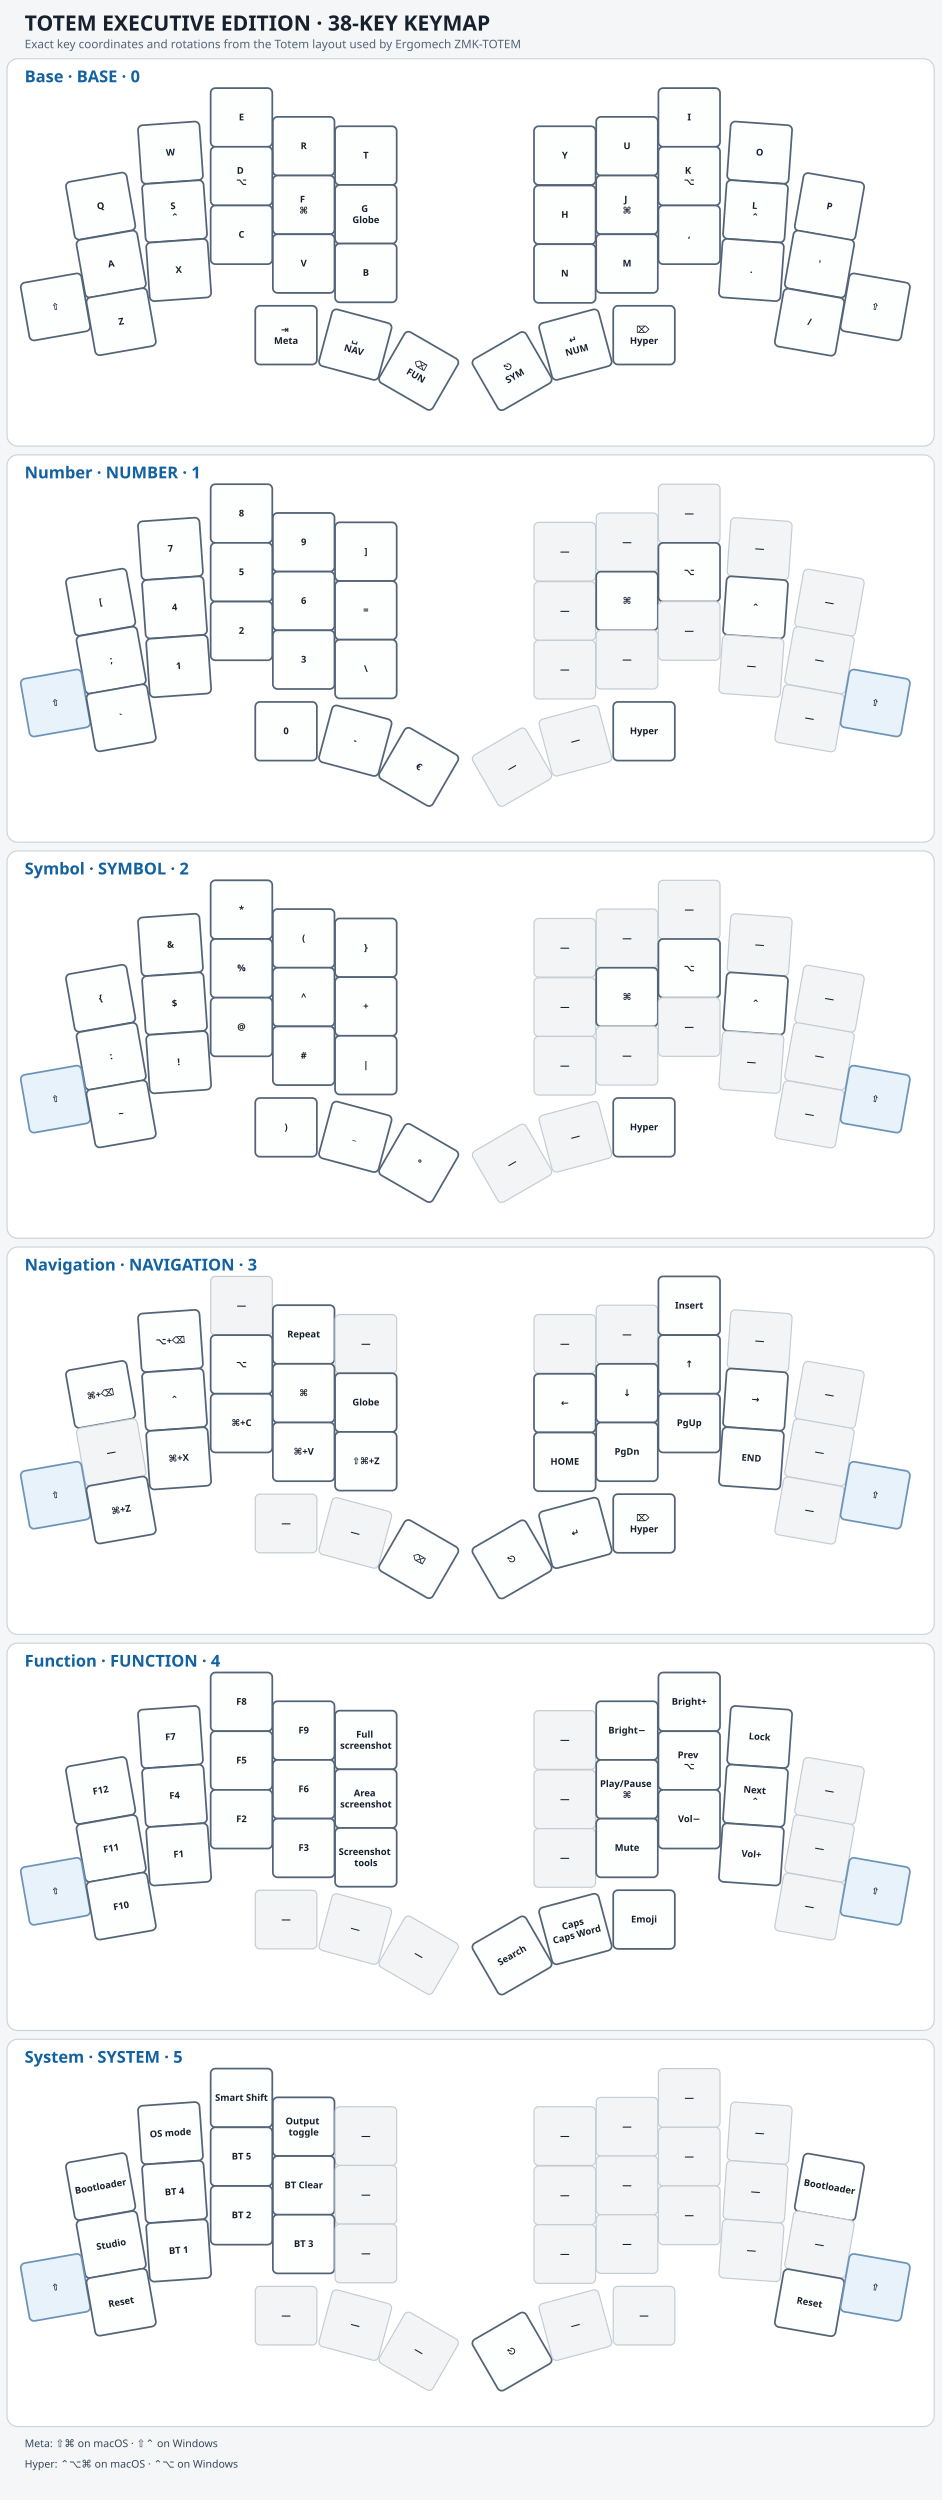
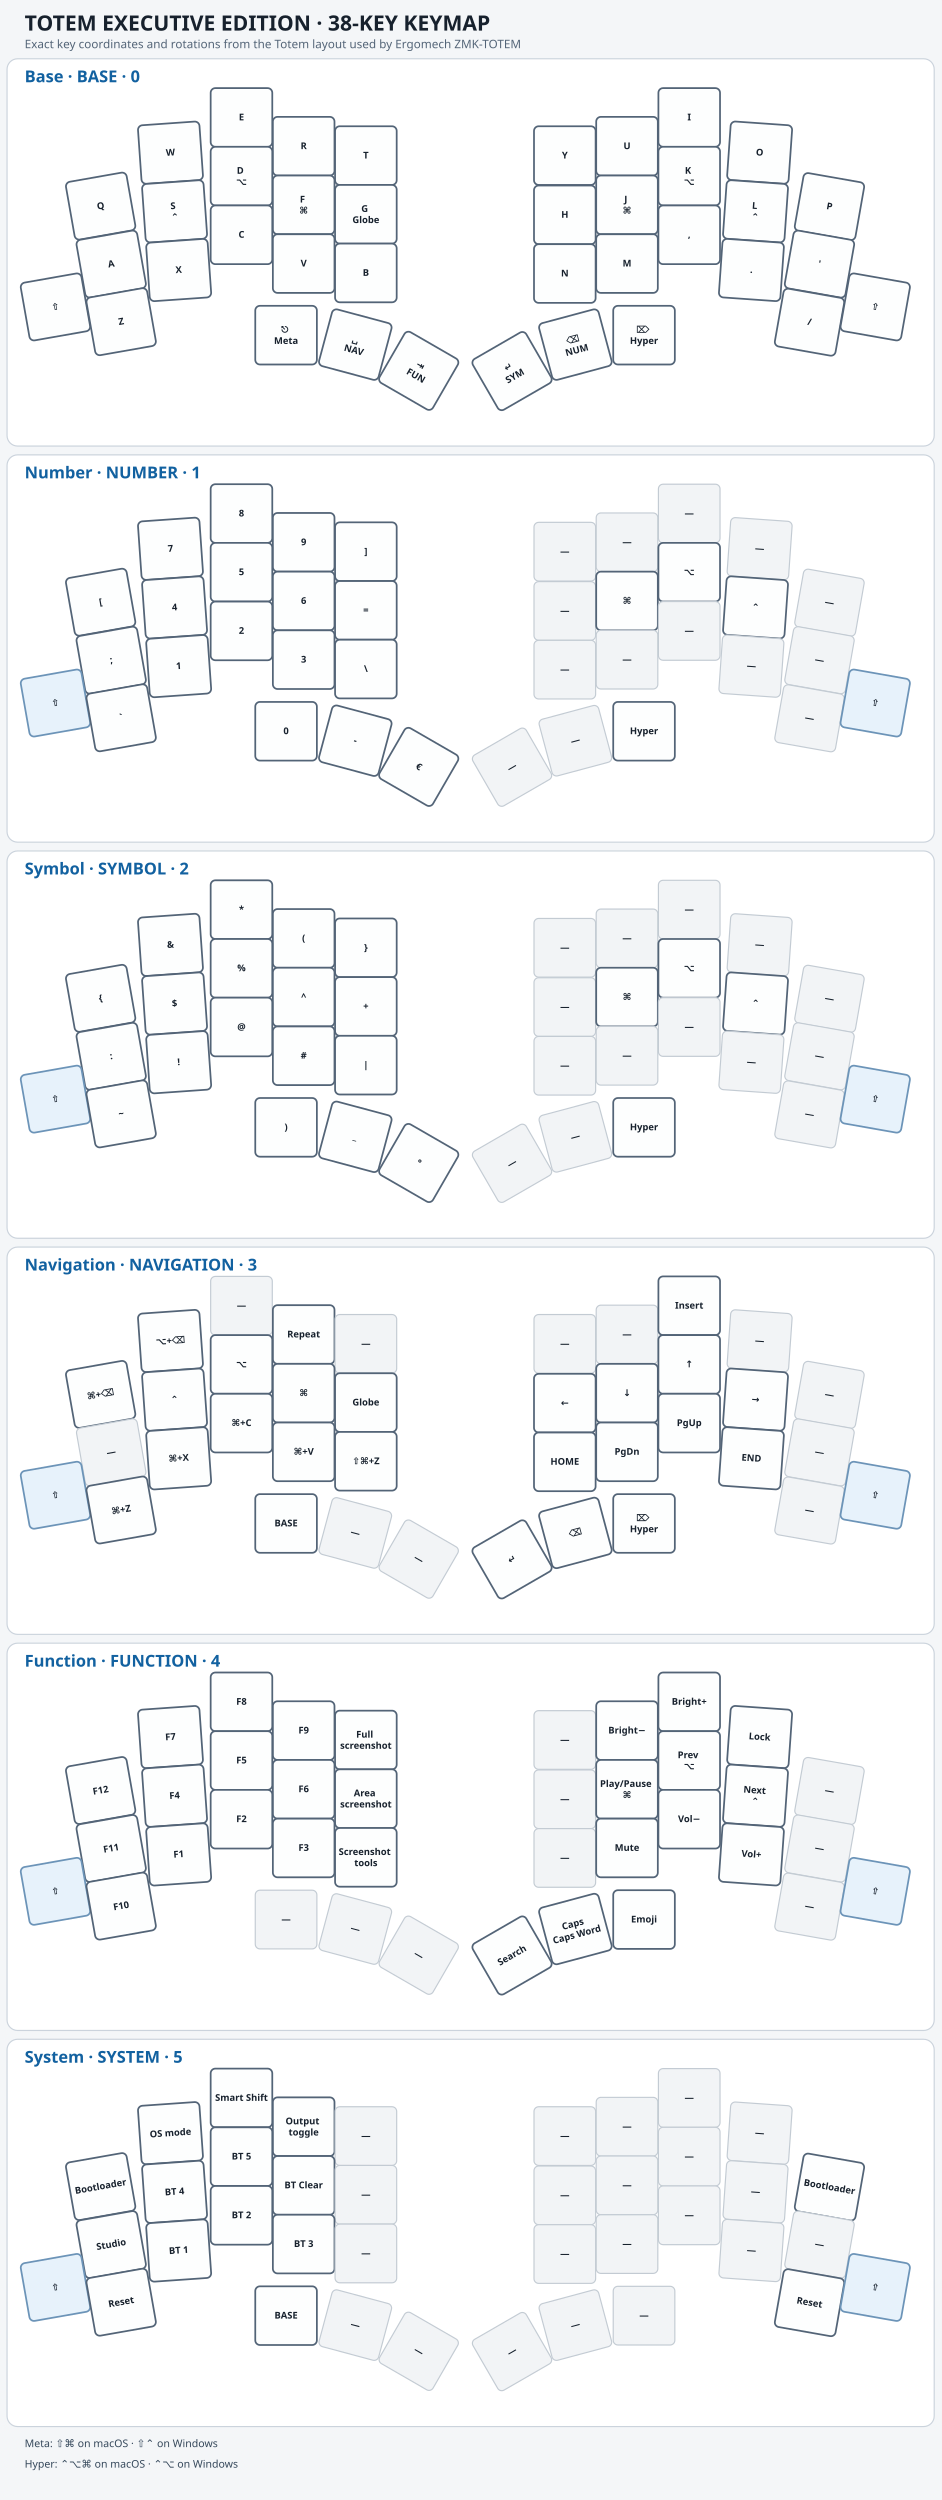
<svg xmlns="http://www.w3.org/2000/svg" width="1140" height="3026" viewBox="0 0 1605 4260">
  <defs>
    <style>.bg{fill:#f4f6f8}.card{fill:#fff;stroke:#cbd3dc;stroke-width:2}.key,.thumb{fill:#fdfefe;stroke:#536477;stroke-width:3}.empty{fill:#f2f4f6;stroke:#c3cbd3;stroke-width:2}.trans{fill:#e7f2fb;stroke:#6c94b8;stroke-width:3}.title{font:700 36px system-ui,sans-serif;fill:#17212d}.sub{font:20px system-ui,sans-serif;fill:#536477}.layer{font:700 28px system-ui,sans-serif;fill:#1261a0}.label{font:600 16px system-ui,sans-serif;fill:#17212d}.legend{font:18px system-ui,sans-serif;fill:#34475a}</style>
  </defs>
  <rect class="bg" width="1605" height="4260" />
  <text class="title" x="42" y="52">TOTEM EXECUTIVE EDITION · 38-KEY KEYMAP</text>
  <text class="sub" x="42" y="82">Exact key coordinates and rotations from the Totem layout used by Ergomech ZMK-TOTEM</text>
  <rect class="card" x="12" y="100" rx="18" width="1580" height="660" />
  <text class="layer" x="42" y="140">Base · BASE · 0</text>
  <g transform="rotate(-10 172 351)">
    <rect class="key" x="119" y="301" width="105" height="100" rx="8" />
    <text class="label" text-anchor="middle" y="356">
      <tspan x="171.5" dy="0">Q</tspan>
    </text>
  </g>
  <g transform="rotate(-4 291 260)">
    <rect class="key" x="238" y="210" width="105" height="100" rx="8" />
    <text class="label" text-anchor="middle" y="265">
      <tspan x="290.5" dy="0">W</tspan>
    </text>
  </g>
  <g transform="rotate(0 42 150)">
    <rect class="key" x="359" y="150" width="105" height="100" rx="8" />
    <text class="label" text-anchor="middle" y="205">
      <tspan x="411.5" dy="0">E</tspan>
    </text>
  </g>
  <g transform="rotate(0 42 150)">
    <rect class="key" x="465" y="199" width="105" height="100" rx="8" />
    <text class="label" text-anchor="middle" y="254">
      <tspan x="517.5" dy="0">R</tspan>
    </text>
  </g>
  <g transform="rotate(0 42 150)">
    <rect class="key" x="571" y="215" width="105" height="100" rx="8" />
    <text class="label" text-anchor="middle" y="270">
      <tspan x="623.5" dy="0">T</tspan>
    </text>
  </g>
  <g transform="rotate(0 42 150)">
    <rect class="key" x="910" y="215" width="105" height="100" rx="8" />
    <text class="label" text-anchor="middle" y="270">
      <tspan x="962.5" dy="0">Y</tspan>
    </text>
  </g>
  <g transform="rotate(0 42 150)">
    <rect class="key" x="1016" y="199" width="105" height="100" rx="8" />
    <text class="label" text-anchor="middle" y="254">
      <tspan x="1068.5" dy="0">U</tspan>
    </text>
  </g>
  <g transform="rotate(0 42 150)">
    <rect class="key" x="1122" y="150" width="105" height="100" rx="8" />
    <text class="label" text-anchor="middle" y="205">
      <tspan x="1174.5" dy="0">I</tspan>
    </text>
  </g>
  <g transform="rotate(4 1295 260)">
    <rect class="key" x="1242" y="210" width="105" height="100" rx="8" />
    <text class="label" text-anchor="middle" y="265">
      <tspan x="1294.5" dy="0">O</tspan>
    </text>
  </g>
  <g transform="rotate(10 1414 352)">
    <rect class="key" x="1361" y="302" width="105" height="100" rx="8" />
    <text class="label" text-anchor="middle" y="357">
      <tspan x="1413.5" dy="0">P</tspan>
    </text>
  </g>
  <g transform="rotate(-10 189 450)">
    <rect class="key" x="137" y="400" width="105" height="100" rx="8" />
    <text class="label" text-anchor="middle" y="455">
      <tspan x="189.5" dy="0">A</tspan>
    </text>
  </g>
  <g transform="rotate(-4 298 360)">
    <rect class="key" x="245" y="310" width="105" height="100" rx="8" />
    <text class="label" text-anchor="middle" y="356">
      <tspan x="297.5" dy="0">S</tspan>
      <tspan x="297.5" dy="19">⌃</tspan>
    </text>
  </g>
  <g transform="rotate(0 42 150)">
    <rect class="key" x="359" y="250" width="105" height="100" rx="8" />
    <text class="label" text-anchor="middle" y="296">
      <tspan x="411.5" dy="0">D</tspan>
      <tspan x="411.5" dy="19">⌥</tspan>
    </text>
  </g>
  <g transform="rotate(0 42 150)">
    <rect class="key" x="465" y="299" width="105" height="100" rx="8" />
    <text class="label" text-anchor="middle" y="345">
      <tspan x="517.5" dy="0">F</tspan>
      <tspan x="517.5" dy="19">⌘</tspan>
    </text>
  </g>
  <g transform="rotate(0 42 150)">
    <rect class="key" x="571" y="315" width="105" height="100" rx="8" />
    <text class="label" text-anchor="middle" y="361">
      <tspan x="623.5" dy="0">G</tspan>
      <tspan x="623.5" dy="19">Globe</tspan>
    </text>
  </g>
  <g transform="rotate(0 42 150)">
    <rect class="key" x="910" y="316" width="105" height="100" rx="8" />
    <text class="label" text-anchor="middle" y="371">
      <tspan x="962.5" dy="0">H</tspan>
    </text>
  </g>
  <g transform="rotate(0 42 150)">
    <rect class="key" x="1016" y="299" width="105" height="100" rx="8" />
    <text class="label" text-anchor="middle" y="345">
      <tspan x="1068.5" dy="0">J</tspan>
      <tspan x="1068.5" dy="19">⌘</tspan>
    </text>
  </g>
  <g transform="rotate(0 42 150)">
    <rect class="key" x="1122" y="250" width="105" height="100" rx="8" />
    <text class="label" text-anchor="middle" y="296">
      <tspan x="1174.5" dy="0">K</tspan>
      <tspan x="1174.5" dy="19">⌥</tspan>
    </text>
  </g>
  <g transform="rotate(4 1288 360)">
    <rect class="key" x="1235" y="310" width="105" height="100" rx="8" />
    <text class="label" text-anchor="middle" y="356">
      <tspan x="1287.5" dy="0">L</tspan>
      <tspan x="1287.5" dy="19">⌃</tspan>
    </text>
  </g>
  <g transform="rotate(10 1397 450)">
    <rect class="key" x="1344" y="400" width="105" height="100" rx="8" />
    <text class="label" text-anchor="middle" y="455">
      <tspan x="1396.5" dy="0">'</tspan>
    </text>
  </g>
  <g transform="rotate(-10 94 523)">
    <rect class="key" x="42" y="473" width="105" height="100" rx="8" />
    <text class="label" text-anchor="middle" y="528">
      <tspan x="94.5" dy="0">⇧</tspan>
    </text>
  </g>
  <g transform="rotate(-10 207 548)">
    <rect class="key" x="154" y="498" width="105" height="100" rx="8" />
    <text class="label" text-anchor="middle" y="553">
      <tspan x="206.5" dy="0">Z</tspan>
    </text>
  </g>
  <g transform="rotate(-4 305 460)">
    <rect class="key" x="252" y="410" width="105" height="100" rx="8" />
    <text class="label" text-anchor="middle" y="465">
      <tspan x="304.5" dy="0">X</tspan>
    </text>
  </g>
  <g transform="rotate(0 42 150)">
    <rect class="key" x="359" y="350" width="105" height="100" rx="8" />
    <text class="label" text-anchor="middle" y="405">
      <tspan x="411.5" dy="0">C</tspan>
    </text>
  </g>
  <g transform="rotate(0 42 150)">
    <rect class="key" x="465" y="399" width="105" height="100" rx="8" />
    <text class="label" text-anchor="middle" y="454">
      <tspan x="517.5" dy="0">V</tspan>
    </text>
  </g>
  <g transform="rotate(0 42 150)">
    <rect class="key" x="571" y="415" width="105" height="100" rx="8" />
    <text class="label" text-anchor="middle" y="470">
      <tspan x="623.5" dy="0">B</tspan>
    </text>
  </g>
  <g transform="rotate(0 42 150)">
    <rect class="key" x="910" y="416" width="105" height="100" rx="8" />
    <text class="label" text-anchor="middle" y="471">
      <tspan x="962.5" dy="0">N</tspan>
    </text>
  </g>
  <g transform="rotate(0 42 150)">
    <rect class="key" x="1016" y="399" width="105" height="100" rx="8" />
    <text class="label" text-anchor="middle" y="454">
      <tspan x="1068.5" dy="0">M</tspan>
    </text>
  </g>
  <g transform="rotate(0 42 150)">
    <rect class="key" x="1122" y="350" width="105" height="100" rx="8" />
    <text class="label" text-anchor="middle" y="405">
      <tspan x="1174.5" dy="0">,</tspan>
    </text>
  </g>
  <g transform="rotate(4 1281 460)">
    <rect class="key" x="1228" y="410" width="105" height="100" rx="8" />
    <text class="label" text-anchor="middle" y="465">
      <tspan x="1280.5" dy="0">.</tspan>
    </text>
  </g>
  <g transform="rotate(10 1380 549)">
    <rect class="key" x="1327" y="499" width="105" height="100" rx="8" />
    <text class="label" text-anchor="middle" y="554">
      <tspan x="1379.5" dy="0">/</tspan>
    </text>
  </g>
  <g transform="rotate(10 1492 523)">
    <rect class="key" x="1439" y="473" width="105" height="100" rx="8" />
    <text class="label" text-anchor="middle" y="528">
      <tspan x="1491.5" dy="0">⇧</tspan>
    </text>
  </g>
  <g transform="rotate(0 42 150)">
    <rect class="thumb" x="435" y="521" width="105" height="100" rx="8" />
    <text class="label" text-anchor="middle" y="567">
-       <tspan x="487.5" dy="0">⇥</tspan>
+       <tspan x="487.5" dy="0">⎋</tspan>
      <tspan x="487.5" dy="19">Meta</tspan>
    </text>
  </g>
  <g transform="rotate(15 605 587)">
    <rect class="thumb" x="553" y="537" width="105" height="100" rx="8" />
    <text class="label" text-anchor="middle" y="583">
      <tspan x="605.5" dy="0">␣</tspan>
      <tspan x="605.5" dy="19">NAV</tspan>
    </text>
  </g>
  <g transform="rotate(30 714 632)">
    <rect class="thumb" x="661" y="582" width="105" height="100" rx="8" />
    <text class="label" text-anchor="middle" y="628">
-       <tspan x="713.5" dy="0">⌫</tspan>
+       <tspan x="713.5" dy="0">⇥</tspan>
      <tspan x="713.5" dy="19">FUN</tspan>
    </text>
  </g>
  <g transform="rotate(-30 873 632)">
    <rect class="thumb" x="820" y="582" width="105" height="100" rx="8" />
    <text class="label" text-anchor="middle" y="628">
-       <tspan x="872.5" dy="0">⎋</tspan>
+       <tspan x="872.5" dy="0">↵</tspan>
      <tspan x="872.5" dy="19">SYM</tspan>
    </text>
  </g>
  <g transform="rotate(-15 981 587)">
    <rect class="thumb" x="928" y="537" width="105" height="100" rx="8" />
    <text class="label" text-anchor="middle" y="583">
-       <tspan x="980.5" dy="0">↵</tspan>
+       <tspan x="980.5" dy="0">⌫</tspan>
      <tspan x="980.5" dy="19">NUM</tspan>
    </text>
  </g>
  <g transform="rotate(0 42 150)">
    <rect class="thumb" x="1045" y="521" width="105" height="100" rx="8" />
    <text class="label" text-anchor="middle" y="567">
      <tspan x="1097.5" dy="0">⌦</tspan>
      <tspan x="1097.5" dy="19">Hyper</tspan>
    </text>
  </g>
  <rect class="card" x="12" y="775" rx="18" width="1580" height="660" />
  <text class="layer" x="42" y="815">Number · NUMBER · 1</text>
  <g transform="rotate(-10 172 1026)">
    <rect class="key" x="119" y="976" width="105" height="100" rx="8" />
    <text class="label" text-anchor="middle" y="1031">
      <tspan x="171.5" dy="0">[</tspan>
    </text>
  </g>
  <g transform="rotate(-4 291 935)">
    <rect class="key" x="238" y="885" width="105" height="100" rx="8" />
    <text class="label" text-anchor="middle" y="940">
      <tspan x="290.5" dy="0">7</tspan>
    </text>
  </g>
  <g transform="rotate(0 42 825)">
    <rect class="key" x="359" y="825" width="105" height="100" rx="8" />
    <text class="label" text-anchor="middle" y="880">
      <tspan x="411.5" dy="0">8</tspan>
    </text>
  </g>
  <g transform="rotate(0 42 825)">
    <rect class="key" x="465" y="874" width="105" height="100" rx="8" />
    <text class="label" text-anchor="middle" y="929">
      <tspan x="517.5" dy="0">9</tspan>
    </text>
  </g>
  <g transform="rotate(0 42 825)">
    <rect class="key" x="571" y="890" width="105" height="100" rx="8" />
    <text class="label" text-anchor="middle" y="945">
      <tspan x="623.5" dy="0">]</tspan>
    </text>
  </g>
  <g transform="rotate(0 42 825)">
    <rect class="empty" x="910" y="890" width="105" height="100" rx="8" />
    <text class="label" text-anchor="middle" y="945">
      <tspan x="962.5" dy="0">—</tspan>
    </text>
  </g>
  <g transform="rotate(0 42 825)">
    <rect class="empty" x="1016" y="874" width="105" height="100" rx="8" />
    <text class="label" text-anchor="middle" y="929">
      <tspan x="1068.5" dy="0">—</tspan>
    </text>
  </g>
  <g transform="rotate(0 42 825)">
    <rect class="empty" x="1122" y="825" width="105" height="100" rx="8" />
    <text class="label" text-anchor="middle" y="880">
      <tspan x="1174.5" dy="0">—</tspan>
    </text>
  </g>
  <g transform="rotate(4 1295 935)">
    <rect class="empty" x="1242" y="885" width="105" height="100" rx="8" />
    <text class="label" text-anchor="middle" y="940">
      <tspan x="1294.5" dy="0">—</tspan>
    </text>
  </g>
  <g transform="rotate(10 1414 1027)">
    <rect class="empty" x="1361" y="977" width="105" height="100" rx="8" />
    <text class="label" text-anchor="middle" y="1032">
      <tspan x="1413.5" dy="0">—</tspan>
    </text>
  </g>
  <g transform="rotate(-10 189 1125)">
    <rect class="key" x="137" y="1075" width="105" height="100" rx="8" />
    <text class="label" text-anchor="middle" y="1130">
      <tspan x="189.5" dy="0">;</tspan>
    </text>
  </g>
  <g transform="rotate(-4 298 1035)">
    <rect class="key" x="245" y="985" width="105" height="100" rx="8" />
    <text class="label" text-anchor="middle" y="1040">
      <tspan x="297.5" dy="0">4</tspan>
    </text>
  </g>
  <g transform="rotate(0 42 825)">
    <rect class="key" x="359" y="925" width="105" height="100" rx="8" />
    <text class="label" text-anchor="middle" y="980">
      <tspan x="411.5" dy="0">5</tspan>
    </text>
  </g>
  <g transform="rotate(0 42 825)">
    <rect class="key" x="465" y="974" width="105" height="100" rx="8" />
    <text class="label" text-anchor="middle" y="1029">
      <tspan x="517.5" dy="0">6</tspan>
    </text>
  </g>
  <g transform="rotate(0 42 825)">
    <rect class="key" x="571" y="990" width="105" height="100" rx="8" />
    <text class="label" text-anchor="middle" y="1045">
      <tspan x="623.5" dy="0">=</tspan>
    </text>
  </g>
  <g transform="rotate(0 42 825)">
    <rect class="empty" x="910" y="991" width="105" height="100" rx="8" />
    <text class="label" text-anchor="middle" y="1046">
      <tspan x="962.5" dy="0">—</tspan>
    </text>
  </g>
  <g transform="rotate(0 42 825)">
    <rect class="key" x="1016" y="974" width="105" height="100" rx="8" />
    <text class="label" text-anchor="middle" y="1029">
      <tspan x="1068.5" dy="0">⌘</tspan>
    </text>
  </g>
  <g transform="rotate(0 42 825)">
    <rect class="key" x="1122" y="925" width="105" height="100" rx="8" />
    <text class="label" text-anchor="middle" y="980">
      <tspan x="1174.5" dy="0">⌥</tspan>
    </text>
  </g>
  <g transform="rotate(4 1288 1035)">
    <rect class="key" x="1235" y="985" width="105" height="100" rx="8" />
    <text class="label" text-anchor="middle" y="1040">
      <tspan x="1287.5" dy="0">⌃</tspan>
    </text>
  </g>
  <g transform="rotate(10 1397 1125)">
    <rect class="empty" x="1344" y="1075" width="105" height="100" rx="8" />
    <text class="label" text-anchor="middle" y="1130">
      <tspan x="1396.5" dy="0">—</tspan>
    </text>
  </g>
  <g transform="rotate(-10 94 1198)">
    <rect class="trans" x="42" y="1148" width="105" height="100" rx="8" />
    <text class="label" text-anchor="middle" y="1203">
      <tspan x="94.5" dy="0">⇧</tspan>
    </text>
  </g>
  <g transform="rotate(-10 207 1223)">
    <rect class="key" x="154" y="1173" width="105" height="100" rx="8" />
    <text class="label" text-anchor="middle" y="1228">
      <tspan x="206.5" dy="0">`</tspan>
    </text>
  </g>
  <g transform="rotate(-4 305 1135)">
    <rect class="key" x="252" y="1085" width="105" height="100" rx="8" />
    <text class="label" text-anchor="middle" y="1140">
      <tspan x="304.5" dy="0">1</tspan>
    </text>
  </g>
  <g transform="rotate(0 42 825)">
    <rect class="key" x="359" y="1025" width="105" height="100" rx="8" />
    <text class="label" text-anchor="middle" y="1080">
      <tspan x="411.5" dy="0">2</tspan>
    </text>
  </g>
  <g transform="rotate(0 42 825)">
    <rect class="key" x="465" y="1074" width="105" height="100" rx="8" />
    <text class="label" text-anchor="middle" y="1129">
      <tspan x="517.5" dy="0">3</tspan>
    </text>
  </g>
  <g transform="rotate(0 42 825)">
    <rect class="key" x="571" y="1090" width="105" height="100" rx="8" />
    <text class="label" text-anchor="middle" y="1145">
      <tspan x="623.5" dy="0">\</tspan>
    </text>
  </g>
  <g transform="rotate(0 42 825)">
    <rect class="empty" x="910" y="1091" width="105" height="100" rx="8" />
    <text class="label" text-anchor="middle" y="1146">
      <tspan x="962.5" dy="0">—</tspan>
    </text>
  </g>
  <g transform="rotate(0 42 825)">
    <rect class="empty" x="1016" y="1074" width="105" height="100" rx="8" />
    <text class="label" text-anchor="middle" y="1129">
      <tspan x="1068.5" dy="0">—</tspan>
    </text>
  </g>
  <g transform="rotate(0 42 825)">
    <rect class="empty" x="1122" y="1025" width="105" height="100" rx="8" />
    <text class="label" text-anchor="middle" y="1080">
      <tspan x="1174.5" dy="0">—</tspan>
    </text>
  </g>
  <g transform="rotate(4 1281 1135)">
    <rect class="empty" x="1228" y="1085" width="105" height="100" rx="8" />
    <text class="label" text-anchor="middle" y="1140">
      <tspan x="1280.5" dy="0">—</tspan>
    </text>
  </g>
  <g transform="rotate(10 1380 1224)">
    <rect class="empty" x="1327" y="1174" width="105" height="100" rx="8" />
    <text class="label" text-anchor="middle" y="1229">
      <tspan x="1379.5" dy="0">—</tspan>
    </text>
  </g>
  <g transform="rotate(10 1492 1198)">
    <rect class="trans" x="1439" y="1148" width="105" height="100" rx="8" />
    <text class="label" text-anchor="middle" y="1203">
      <tspan x="1491.5" dy="0">⇧</tspan>
    </text>
  </g>
  <g transform="rotate(0 42 825)">
    <rect class="thumb" x="435" y="1196" width="105" height="100" rx="8" />
    <text class="label" text-anchor="middle" y="1251">
      <tspan x="487.5" dy="0">0</tspan>
    </text>
  </g>
  <g transform="rotate(15 605 1262)">
    <rect class="thumb" x="553" y="1212" width="105" height="100" rx="8" />
    <text class="label" text-anchor="middle" y="1267">
      <tspan x="605.5" dy="0">-</tspan>
    </text>
  </g>
  <g transform="rotate(30 714 1307)">
    <rect class="thumb" x="661" y="1257" width="105" height="100" rx="8" />
    <text class="label" text-anchor="middle" y="1312">
      <tspan x="713.5" dy="0">€</tspan>
    </text>
  </g>
  <g transform="rotate(-30 873 1307)">
    <rect class="empty" x="820" y="1257" width="105" height="100" rx="8" />
    <text class="label" text-anchor="middle" y="1312">
      <tspan x="872.5" dy="0">—</tspan>
    </text>
  </g>
  <g transform="rotate(-15 981 1262)">
    <rect class="empty" x="928" y="1212" width="105" height="100" rx="8" />
    <text class="label" text-anchor="middle" y="1267">
      <tspan x="980.5" dy="0">—</tspan>
    </text>
  </g>
  <g transform="rotate(0 42 825)">
    <rect class="thumb" x="1045" y="1196" width="105" height="100" rx="8" />
    <text class="label" text-anchor="middle" y="1251">
      <tspan x="1097.5" dy="0">Hyper</tspan>
    </text>
  </g>
  <rect class="card" x="12" y="1450" rx="18" width="1580" height="660" />
  <text class="layer" x="42" y="1490">Symbol · SYMBOL · 2</text>
  <g transform="rotate(-10 172 1701)">
    <rect class="key" x="119" y="1651" width="105" height="100" rx="8" />
    <text class="label" text-anchor="middle" y="1706">
      <tspan x="171.5" dy="0">{</tspan>
    </text>
  </g>
  <g transform="rotate(-4 291 1610)">
    <rect class="key" x="238" y="1560" width="105" height="100" rx="8" />
    <text class="label" text-anchor="middle" y="1615">
      <tspan x="290.5" dy="0">&amp;</tspan>
    </text>
  </g>
  <g transform="rotate(0 42 1500)">
    <rect class="key" x="359" y="1500" width="105" height="100" rx="8" />
    <text class="label" text-anchor="middle" y="1555">
      <tspan x="411.5" dy="0">*</tspan>
    </text>
  </g>
  <g transform="rotate(0 42 1500)">
    <rect class="key" x="465" y="1549" width="105" height="100" rx="8" />
    <text class="label" text-anchor="middle" y="1604">
      <tspan x="517.5" dy="0">(</tspan>
    </text>
  </g>
  <g transform="rotate(0 42 1500)">
    <rect class="key" x="571" y="1565" width="105" height="100" rx="8" />
    <text class="label" text-anchor="middle" y="1620">
      <tspan x="623.5" dy="0">}</tspan>
    </text>
  </g>
  <g transform="rotate(0 42 1500)">
    <rect class="empty" x="910" y="1565" width="105" height="100" rx="8" />
    <text class="label" text-anchor="middle" y="1620">
      <tspan x="962.5" dy="0">—</tspan>
    </text>
  </g>
  <g transform="rotate(0 42 1500)">
    <rect class="empty" x="1016" y="1549" width="105" height="100" rx="8" />
    <text class="label" text-anchor="middle" y="1604">
      <tspan x="1068.5" dy="0">—</tspan>
    </text>
  </g>
  <g transform="rotate(0 42 1500)">
    <rect class="empty" x="1122" y="1500" width="105" height="100" rx="8" />
    <text class="label" text-anchor="middle" y="1555">
      <tspan x="1174.5" dy="0">—</tspan>
    </text>
  </g>
  <g transform="rotate(4 1295 1610)">
    <rect class="empty" x="1242" y="1560" width="105" height="100" rx="8" />
    <text class="label" text-anchor="middle" y="1615">
      <tspan x="1294.5" dy="0">—</tspan>
    </text>
  </g>
  <g transform="rotate(10 1414 1702)">
    <rect class="empty" x="1361" y="1652" width="105" height="100" rx="8" />
    <text class="label" text-anchor="middle" y="1707">
      <tspan x="1413.5" dy="0">—</tspan>
    </text>
  </g>
  <g transform="rotate(-10 189 1800)">
    <rect class="key" x="137" y="1750" width="105" height="100" rx="8" />
    <text class="label" text-anchor="middle" y="1805">
      <tspan x="189.5" dy="0">:</tspan>
    </text>
  </g>
  <g transform="rotate(-4 298 1710)">
    <rect class="key" x="245" y="1660" width="105" height="100" rx="8" />
    <text class="label" text-anchor="middle" y="1715">
      <tspan x="297.5" dy="0">$</tspan>
    </text>
  </g>
  <g transform="rotate(0 42 1500)">
    <rect class="key" x="359" y="1600" width="105" height="100" rx="8" />
    <text class="label" text-anchor="middle" y="1655">
      <tspan x="411.5" dy="0">%</tspan>
    </text>
  </g>
  <g transform="rotate(0 42 1500)">
    <rect class="key" x="465" y="1649" width="105" height="100" rx="8" />
    <text class="label" text-anchor="middle" y="1704">
      <tspan x="517.5" dy="0">^</tspan>
    </text>
  </g>
  <g transform="rotate(0 42 1500)">
    <rect class="key" x="571" y="1665" width="105" height="100" rx="8" />
    <text class="label" text-anchor="middle" y="1720">
      <tspan x="623.5" dy="0">+</tspan>
    </text>
  </g>
  <g transform="rotate(0 42 1500)">
    <rect class="empty" x="910" y="1666" width="105" height="100" rx="8" />
    <text class="label" text-anchor="middle" y="1721">
      <tspan x="962.5" dy="0">—</tspan>
    </text>
  </g>
  <g transform="rotate(0 42 1500)">
    <rect class="key" x="1016" y="1649" width="105" height="100" rx="8" />
    <text class="label" text-anchor="middle" y="1704">
      <tspan x="1068.5" dy="0">⌘</tspan>
    </text>
  </g>
  <g transform="rotate(0 42 1500)">
    <rect class="key" x="1122" y="1600" width="105" height="100" rx="8" />
    <text class="label" text-anchor="middle" y="1655">
      <tspan x="1174.5" dy="0">⌥</tspan>
    </text>
  </g>
  <g transform="rotate(4 1288 1710)">
    <rect class="key" x="1235" y="1660" width="105" height="100" rx="8" />
    <text class="label" text-anchor="middle" y="1715">
      <tspan x="1287.5" dy="0">⌃</tspan>
    </text>
  </g>
  <g transform="rotate(10 1397 1800)">
    <rect class="empty" x="1344" y="1750" width="105" height="100" rx="8" />
    <text class="label" text-anchor="middle" y="1805">
      <tspan x="1396.5" dy="0">—</tspan>
    </text>
  </g>
  <g transform="rotate(-10 94 1873)">
    <rect class="trans" x="42" y="1823" width="105" height="100" rx="8" />
    <text class="label" text-anchor="middle" y="1878">
      <tspan x="94.5" dy="0">⇧</tspan>
    </text>
  </g>
  <g transform="rotate(-10 207 1898)">
    <rect class="key" x="154" y="1848" width="105" height="100" rx="8" />
    <text class="label" text-anchor="middle" y="1903">
      <tspan x="206.5" dy="0">~</tspan>
    </text>
  </g>
  <g transform="rotate(-4 305 1810)">
    <rect class="key" x="252" y="1760" width="105" height="100" rx="8" />
    <text class="label" text-anchor="middle" y="1815">
      <tspan x="304.5" dy="0">!</tspan>
    </text>
  </g>
  <g transform="rotate(0 42 1500)">
    <rect class="key" x="359" y="1700" width="105" height="100" rx="8" />
    <text class="label" text-anchor="middle" y="1755">
      <tspan x="411.5" dy="0">@</tspan>
    </text>
  </g>
  <g transform="rotate(0 42 1500)">
    <rect class="key" x="465" y="1749" width="105" height="100" rx="8" />
    <text class="label" text-anchor="middle" y="1804">
      <tspan x="517.5" dy="0">#</tspan>
    </text>
  </g>
  <g transform="rotate(0 42 1500)">
    <rect class="key" x="571" y="1765" width="105" height="100" rx="8" />
    <text class="label" text-anchor="middle" y="1820">
      <tspan x="623.5" dy="0">|</tspan>
    </text>
  </g>
  <g transform="rotate(0 42 1500)">
    <rect class="empty" x="910" y="1766" width="105" height="100" rx="8" />
    <text class="label" text-anchor="middle" y="1821">
      <tspan x="962.5" dy="0">—</tspan>
    </text>
  </g>
  <g transform="rotate(0 42 1500)">
    <rect class="empty" x="1016" y="1749" width="105" height="100" rx="8" />
    <text class="label" text-anchor="middle" y="1804">
      <tspan x="1068.5" dy="0">—</tspan>
    </text>
  </g>
  <g transform="rotate(0 42 1500)">
    <rect class="empty" x="1122" y="1700" width="105" height="100" rx="8" />
    <text class="label" text-anchor="middle" y="1755">
      <tspan x="1174.5" dy="0">—</tspan>
    </text>
  </g>
  <g transform="rotate(4 1281 1810)">
    <rect class="empty" x="1228" y="1760" width="105" height="100" rx="8" />
    <text class="label" text-anchor="middle" y="1815">
      <tspan x="1280.5" dy="0">—</tspan>
    </text>
  </g>
  <g transform="rotate(10 1380 1899)">
    <rect class="empty" x="1327" y="1849" width="105" height="100" rx="8" />
    <text class="label" text-anchor="middle" y="1904">
      <tspan x="1379.5" dy="0">—</tspan>
    </text>
  </g>
  <g transform="rotate(10 1492 1873)">
    <rect class="trans" x="1439" y="1823" width="105" height="100" rx="8" />
    <text class="label" text-anchor="middle" y="1878">
      <tspan x="1491.5" dy="0">⇧</tspan>
    </text>
  </g>
  <g transform="rotate(0 42 1500)">
    <rect class="thumb" x="435" y="1871" width="105" height="100" rx="8" />
    <text class="label" text-anchor="middle" y="1926">
      <tspan x="487.5" dy="0">)</tspan>
    </text>
  </g>
  <g transform="rotate(15 605 1937)">
    <rect class="thumb" x="553" y="1887" width="105" height="100" rx="8" />
    <text class="label" text-anchor="middle" y="1942">
      <tspan x="605.5" dy="0">_</tspan>
    </text>
  </g>
  <g transform="rotate(30 714 1982)">
    <rect class="thumb" x="661" y="1932" width="105" height="100" rx="8" />
    <text class="label" text-anchor="middle" y="1987">
      <tspan x="713.5" dy="0">°</tspan>
    </text>
  </g>
  <g transform="rotate(-30 873 1982)">
    <rect class="empty" x="820" y="1932" width="105" height="100" rx="8" />
    <text class="label" text-anchor="middle" y="1987">
      <tspan x="872.5" dy="0">—</tspan>
    </text>
  </g>
  <g transform="rotate(-15 981 1937)">
    <rect class="empty" x="928" y="1887" width="105" height="100" rx="8" />
    <text class="label" text-anchor="middle" y="1942">
      <tspan x="980.5" dy="0">—</tspan>
    </text>
  </g>
  <g transform="rotate(0 42 1500)">
    <rect class="thumb" x="1045" y="1871" width="105" height="100" rx="8" />
    <text class="label" text-anchor="middle" y="1926">
      <tspan x="1097.5" dy="0">Hyper</tspan>
    </text>
  </g>
  <rect class="card" x="12" y="2125" rx="18" width="1580" height="660" />
  <text class="layer" x="42" y="2165">Navigation · NAVIGATION · 3</text>
  <g transform="rotate(-10 172 2376)">
    <rect class="key" x="119" y="2326" width="105" height="100" rx="8" />
    <text class="label" text-anchor="middle" y="2381">
      <tspan x="171.5" dy="0">⌘+⌫</tspan>
    </text>
  </g>
  <g transform="rotate(-4 291 2285)">
    <rect class="key" x="238" y="2235" width="105" height="100" rx="8" />
    <text class="label" text-anchor="middle" y="2290">
      <tspan x="290.5" dy="0">⌥+⌫</tspan>
    </text>
  </g>
  <g transform="rotate(0 42 2175)">
    <rect class="empty" x="359" y="2175" width="105" height="100" rx="8" />
    <text class="label" text-anchor="middle" y="2230">
      <tspan x="411.5" dy="0">—</tspan>
    </text>
  </g>
  <g transform="rotate(0 42 2175)">
    <rect class="key" x="465" y="2224" width="105" height="100" rx="8" />
    <text class="label" text-anchor="middle" y="2279">
      <tspan x="517.5" dy="0">Repeat</tspan>
    </text>
  </g>
  <g transform="rotate(0 42 2175)">
    <rect class="empty" x="571" y="2240" width="105" height="100" rx="8" />
    <text class="label" text-anchor="middle" y="2295">
      <tspan x="623.5" dy="0">—</tspan>
    </text>
  </g>
  <g transform="rotate(0 42 2175)">
    <rect class="empty" x="910" y="2240" width="105" height="100" rx="8" />
    <text class="label" text-anchor="middle" y="2295">
      <tspan x="962.5" dy="0">—</tspan>
    </text>
  </g>
  <g transform="rotate(0 42 2175)">
    <rect class="empty" x="1016" y="2224" width="105" height="100" rx="8" />
    <text class="label" text-anchor="middle" y="2279">
      <tspan x="1068.5" dy="0">—</tspan>
    </text>
  </g>
  <g transform="rotate(0 42 2175)">
    <rect class="key" x="1122" y="2175" width="105" height="100" rx="8" />
    <text class="label" text-anchor="middle" y="2230">
      <tspan x="1174.5" dy="0">Insert</tspan>
    </text>
  </g>
  <g transform="rotate(4 1295 2285)">
    <rect class="empty" x="1242" y="2235" width="105" height="100" rx="8" />
    <text class="label" text-anchor="middle" y="2290">
      <tspan x="1294.5" dy="0">—</tspan>
    </text>
  </g>
  <g transform="rotate(10 1414 2377)">
    <rect class="empty" x="1361" y="2327" width="105" height="100" rx="8" />
    <text class="label" text-anchor="middle" y="2382">
      <tspan x="1413.5" dy="0">—</tspan>
    </text>
  </g>
  <g transform="rotate(-10 189 2475)">
    <rect class="empty" x="137" y="2425" width="105" height="100" rx="8" />
    <text class="label" text-anchor="middle" y="2480">
      <tspan x="189.5" dy="0">—</tspan>
    </text>
  </g>
  <g transform="rotate(-4 298 2385)">
    <rect class="key" x="245" y="2335" width="105" height="100" rx="8" />
    <text class="label" text-anchor="middle" y="2390">
      <tspan x="297.5" dy="0">⌃</tspan>
    </text>
  </g>
  <g transform="rotate(0 42 2175)">
    <rect class="key" x="359" y="2275" width="105" height="100" rx="8" />
    <text class="label" text-anchor="middle" y="2330">
      <tspan x="411.5" dy="0">⌥</tspan>
    </text>
  </g>
  <g transform="rotate(0 42 2175)">
    <rect class="key" x="465" y="2324" width="105" height="100" rx="8" />
    <text class="label" text-anchor="middle" y="2379">
      <tspan x="517.5" dy="0">⌘</tspan>
    </text>
  </g>
  <g transform="rotate(0 42 2175)">
    <rect class="key" x="571" y="2340" width="105" height="100" rx="8" />
    <text class="label" text-anchor="middle" y="2395">
      <tspan x="623.5" dy="0">Globe</tspan>
    </text>
  </g>
  <g transform="rotate(0 42 2175)">
    <rect class="key" x="910" y="2341" width="105" height="100" rx="8" />
    <text class="label" text-anchor="middle" y="2396">
      <tspan x="962.5" dy="0">←</tspan>
    </text>
  </g>
  <g transform="rotate(0 42 2175)">
    <rect class="key" x="1016" y="2324" width="105" height="100" rx="8" />
    <text class="label" text-anchor="middle" y="2379">
      <tspan x="1068.5" dy="0">↓</tspan>
    </text>
  </g>
  <g transform="rotate(0 42 2175)">
    <rect class="key" x="1122" y="2275" width="105" height="100" rx="8" />
    <text class="label" text-anchor="middle" y="2330">
      <tspan x="1174.5" dy="0">↑</tspan>
    </text>
  </g>
  <g transform="rotate(4 1288 2385)">
    <rect class="key" x="1235" y="2335" width="105" height="100" rx="8" />
    <text class="label" text-anchor="middle" y="2390">
      <tspan x="1287.5" dy="0">→</tspan>
    </text>
  </g>
  <g transform="rotate(10 1397 2475)">
    <rect class="empty" x="1344" y="2425" width="105" height="100" rx="8" />
    <text class="label" text-anchor="middle" y="2480">
      <tspan x="1396.5" dy="0">—</tspan>
    </text>
  </g>
  <g transform="rotate(-10 94 2548)">
    <rect class="trans" x="42" y="2498" width="105" height="100" rx="8" />
    <text class="label" text-anchor="middle" y="2553">
      <tspan x="94.5" dy="0">⇧</tspan>
    </text>
  </g>
  <g transform="rotate(-10 207 2573)">
    <rect class="key" x="154" y="2523" width="105" height="100" rx="8" />
    <text class="label" text-anchor="middle" y="2578">
      <tspan x="206.5" dy="0">⌘+Z</tspan>
    </text>
  </g>
  <g transform="rotate(-4 305 2485)">
    <rect class="key" x="252" y="2435" width="105" height="100" rx="8" />
    <text class="label" text-anchor="middle" y="2490">
      <tspan x="304.5" dy="0">⌘+X</tspan>
    </text>
  </g>
  <g transform="rotate(0 42 2175)">
    <rect class="key" x="359" y="2375" width="105" height="100" rx="8" />
    <text class="label" text-anchor="middle" y="2430">
      <tspan x="411.5" dy="0">⌘+C</tspan>
    </text>
  </g>
  <g transform="rotate(0 42 2175)">
    <rect class="key" x="465" y="2424" width="105" height="100" rx="8" />
    <text class="label" text-anchor="middle" y="2479">
      <tspan x="517.5" dy="0">⌘+V</tspan>
    </text>
  </g>
  <g transform="rotate(0 42 2175)">
    <rect class="key" x="571" y="2440" width="105" height="100" rx="8" />
    <text class="label" text-anchor="middle" y="2495">
      <tspan x="623.5" dy="0">⇧⌘+Z</tspan>
    </text>
  </g>
  <g transform="rotate(0 42 2175)">
    <rect class="key" x="910" y="2441" width="105" height="100" rx="8" />
    <text class="label" text-anchor="middle" y="2496">
      <tspan x="962.5" dy="0">HOME</tspan>
    </text>
  </g>
  <g transform="rotate(0 42 2175)">
    <rect class="key" x="1016" y="2424" width="105" height="100" rx="8" />
    <text class="label" text-anchor="middle" y="2479">
      <tspan x="1068.5" dy="0">PgDn</tspan>
    </text>
  </g>
  <g transform="rotate(0 42 2175)">
    <rect class="key" x="1122" y="2375" width="105" height="100" rx="8" />
    <text class="label" text-anchor="middle" y="2430">
      <tspan x="1174.5" dy="0">PgUp</tspan>
    </text>
  </g>
  <g transform="rotate(4 1281 2485)">
    <rect class="key" x="1228" y="2435" width="105" height="100" rx="8" />
    <text class="label" text-anchor="middle" y="2490">
      <tspan x="1280.5" dy="0">END</tspan>
    </text>
  </g>
  <g transform="rotate(10 1380 2574)">
    <rect class="empty" x="1327" y="2524" width="105" height="100" rx="8" />
    <text class="label" text-anchor="middle" y="2579">
      <tspan x="1379.5" dy="0">—</tspan>
    </text>
  </g>
  <g transform="rotate(10 1492 2548)">
    <rect class="trans" x="1439" y="2498" width="105" height="100" rx="8" />
    <text class="label" text-anchor="middle" y="2553">
      <tspan x="1491.5" dy="0">⇧</tspan>
    </text>
  </g>
  <g transform="rotate(0 42 2175)">
-     <rect class="empty" x="435" y="2546" width="105" height="100" rx="8" />
+     <rect class="thumb" x="435" y="2546" width="105" height="100" rx="8" />
    <text class="label" text-anchor="middle" y="2601">
-       <tspan x="487.5" dy="0">—</tspan>
+       <tspan x="487.5" dy="0">BASE</tspan>
    </text>
  </g>
  <g transform="rotate(15 605 2612)">
    <rect class="empty" x="553" y="2562" width="105" height="100" rx="8" />
    <text class="label" text-anchor="middle" y="2617">
      <tspan x="605.5" dy="0">—</tspan>
    </text>
  </g>
  <g transform="rotate(30 714 2657)">
-     <rect class="thumb" x="661" y="2607" width="105" height="100" rx="8" />
+     <rect class="empty" x="661" y="2607" width="105" height="100" rx="8" />
    <text class="label" text-anchor="middle" y="2662">
-       <tspan x="713.5" dy="0">⌫</tspan>
+       <tspan x="713.5" dy="0">—</tspan>
    </text>
  </g>
  <g transform="rotate(-30 873 2657)">
    <rect class="thumb" x="820" y="2607" width="105" height="100" rx="8" />
    <text class="label" text-anchor="middle" y="2662">
-       <tspan x="872.5" dy="0">⎋</tspan>
+       <tspan x="872.5" dy="0">↵</tspan>
    </text>
  </g>
  <g transform="rotate(-15 981 2612)">
    <rect class="thumb" x="928" y="2562" width="105" height="100" rx="8" />
    <text class="label" text-anchor="middle" y="2617">
-       <tspan x="980.5" dy="0">↵</tspan>
+       <tspan x="980.5" dy="0">⌫</tspan>
    </text>
  </g>
  <g transform="rotate(0 42 2175)">
    <rect class="thumb" x="1045" y="2546" width="105" height="100" rx="8" />
    <text class="label" text-anchor="middle" y="2592">
      <tspan x="1097.5" dy="0">⌦</tspan>
      <tspan x="1097.5" dy="19">Hyper</tspan>
    </text>
  </g>
  <rect class="card" x="12" y="2800" rx="18" width="1580" height="660" />
  <text class="layer" x="42" y="2840">Function · FUNCTION · 4</text>
  <g transform="rotate(-10 172 3051)">
    <rect class="key" x="119" y="3001" width="105" height="100" rx="8" />
    <text class="label" text-anchor="middle" y="3056">
      <tspan x="171.5" dy="0">F12</tspan>
    </text>
  </g>
  <g transform="rotate(-4 291 2960)">
    <rect class="key" x="238" y="2910" width="105" height="100" rx="8" />
    <text class="label" text-anchor="middle" y="2965">
      <tspan x="290.5" dy="0">F7</tspan>
    </text>
  </g>
  <g transform="rotate(0 42 2850)">
    <rect class="key" x="359" y="2850" width="105" height="100" rx="8" />
    <text class="label" text-anchor="middle" y="2905">
      <tspan x="411.5" dy="0">F8</tspan>
    </text>
  </g>
  <g transform="rotate(0 42 2850)">
    <rect class="key" x="465" y="2899" width="105" height="100" rx="8" />
    <text class="label" text-anchor="middle" y="2954">
      <tspan x="517.5" dy="0">F9</tspan>
    </text>
  </g>
  <g transform="rotate(0 42 2850)">
    <rect class="key" x="571" y="2915" width="105" height="100" rx="8" />
    <text class="label" text-anchor="middle" y="2961">
      <tspan x="623.5" dy="0">Full</tspan>
      <tspan x="623.5" dy="19">screenshot</tspan>
    </text>
  </g>
  <g transform="rotate(0 42 2850)">
    <rect class="empty" x="910" y="2915" width="105" height="100" rx="8" />
    <text class="label" text-anchor="middle" y="2970">
      <tspan x="962.5" dy="0">—</tspan>
    </text>
  </g>
  <g transform="rotate(0 42 2850)">
    <rect class="key" x="1016" y="2899" width="105" height="100" rx="8" />
    <text class="label" text-anchor="middle" y="2954">
      <tspan x="1068.5" dy="0">Bright−</tspan>
    </text>
  </g>
  <g transform="rotate(0 42 2850)">
    <rect class="key" x="1122" y="2850" width="105" height="100" rx="8" />
    <text class="label" text-anchor="middle" y="2905">
      <tspan x="1174.5" dy="0">Bright+</tspan>
    </text>
  </g>
  <g transform="rotate(4 1295 2960)">
    <rect class="key" x="1242" y="2910" width="105" height="100" rx="8" />
    <text class="label" text-anchor="middle" y="2965">
      <tspan x="1294.5" dy="0">Lock</tspan>
    </text>
  </g>
  <g transform="rotate(10 1414 3052)">
    <rect class="empty" x="1361" y="3002" width="105" height="100" rx="8" />
    <text class="label" text-anchor="middle" y="3057">
      <tspan x="1413.5" dy="0">—</tspan>
    </text>
  </g>
  <g transform="rotate(-10 189 3150)">
    <rect class="key" x="137" y="3100" width="105" height="100" rx="8" />
    <text class="label" text-anchor="middle" y="3155">
      <tspan x="189.5" dy="0">F11</tspan>
    </text>
  </g>
  <g transform="rotate(-4 298 3060)">
    <rect class="key" x="245" y="3010" width="105" height="100" rx="8" />
    <text class="label" text-anchor="middle" y="3065">
      <tspan x="297.5" dy="0">F4</tspan>
    </text>
  </g>
  <g transform="rotate(0 42 2850)">
    <rect class="key" x="359" y="2950" width="105" height="100" rx="8" />
    <text class="label" text-anchor="middle" y="3005">
      <tspan x="411.5" dy="0">F5</tspan>
    </text>
  </g>
  <g transform="rotate(0 42 2850)">
    <rect class="key" x="465" y="2999" width="105" height="100" rx="8" />
    <text class="label" text-anchor="middle" y="3054">
      <tspan x="517.5" dy="0">F6</tspan>
    </text>
  </g>
  <g transform="rotate(0 42 2850)">
    <rect class="key" x="571" y="3015" width="105" height="100" rx="8" />
    <text class="label" text-anchor="middle" y="3061">
      <tspan x="623.5" dy="0">Area</tspan>
      <tspan x="623.5" dy="19">screenshot</tspan>
    </text>
  </g>
  <g transform="rotate(0 42 2850)">
    <rect class="empty" x="910" y="3016" width="105" height="100" rx="8" />
    <text class="label" text-anchor="middle" y="3071">
      <tspan x="962.5" dy="0">—</tspan>
    </text>
  </g>
  <g transform="rotate(0 42 2850)">
    <rect class="key" x="1016" y="2999" width="105" height="100" rx="8" />
    <text class="label" text-anchor="middle" y="3045">
      <tspan x="1068.5" dy="0">Play/Pause</tspan>
      <tspan x="1068.5" dy="19">⌘</tspan>
    </text>
  </g>
  <g transform="rotate(0 42 2850)">
    <rect class="key" x="1122" y="2950" width="105" height="100" rx="8" />
    <text class="label" text-anchor="middle" y="2996">
      <tspan x="1174.5" dy="0">Prev</tspan>
      <tspan x="1174.5" dy="19">⌥</tspan>
    </text>
  </g>
  <g transform="rotate(4 1288 3060)">
    <rect class="key" x="1235" y="3010" width="105" height="100" rx="8" />
    <text class="label" text-anchor="middle" y="3056">
      <tspan x="1287.5" dy="0">Next</tspan>
      <tspan x="1287.5" dy="19">⌃</tspan>
    </text>
  </g>
  <g transform="rotate(10 1397 3150)">
    <rect class="empty" x="1344" y="3100" width="105" height="100" rx="8" />
    <text class="label" text-anchor="middle" y="3155">
      <tspan x="1396.5" dy="0">—</tspan>
    </text>
  </g>
  <g transform="rotate(-10 94 3223)">
    <rect class="trans" x="42" y="3173" width="105" height="100" rx="8" />
    <text class="label" text-anchor="middle" y="3228">
      <tspan x="94.5" dy="0">⇧</tspan>
    </text>
  </g>
  <g transform="rotate(-10 207 3248)">
    <rect class="key" x="154" y="3198" width="105" height="100" rx="8" />
    <text class="label" text-anchor="middle" y="3253">
      <tspan x="206.5" dy="0">F10</tspan>
    </text>
  </g>
  <g transform="rotate(-4 305 3160)">
    <rect class="key" x="252" y="3110" width="105" height="100" rx="8" />
    <text class="label" text-anchor="middle" y="3165">
      <tspan x="304.5" dy="0">F1</tspan>
    </text>
  </g>
  <g transform="rotate(0 42 2850)">
    <rect class="key" x="359" y="3050" width="105" height="100" rx="8" />
    <text class="label" text-anchor="middle" y="3105">
      <tspan x="411.5" dy="0">F2</tspan>
    </text>
  </g>
  <g transform="rotate(0 42 2850)">
    <rect class="key" x="465" y="3099" width="105" height="100" rx="8" />
    <text class="label" text-anchor="middle" y="3154">
      <tspan x="517.5" dy="0">F3</tspan>
    </text>
  </g>
  <g transform="rotate(0 42 2850)">
    <rect class="key" x="571" y="3115" width="105" height="100" rx="8" />
    <text class="label" text-anchor="middle" y="3161">
      <tspan x="623.5" dy="0">Screenshot</tspan>
      <tspan x="623.5" dy="19">tools</tspan>
    </text>
  </g>
  <g transform="rotate(0 42 2850)">
    <rect class="empty" x="910" y="3116" width="105" height="100" rx="8" />
    <text class="label" text-anchor="middle" y="3171">
      <tspan x="962.5" dy="0">—</tspan>
    </text>
  </g>
  <g transform="rotate(0 42 2850)">
    <rect class="key" x="1016" y="3099" width="105" height="100" rx="8" />
    <text class="label" text-anchor="middle" y="3154">
      <tspan x="1068.5" dy="0">Mute</tspan>
    </text>
  </g>
  <g transform="rotate(0 42 2850)">
    <rect class="key" x="1122" y="3050" width="105" height="100" rx="8" />
    <text class="label" text-anchor="middle" y="3105">
      <tspan x="1174.5" dy="0">Vol−</tspan>
    </text>
  </g>
  <g transform="rotate(4 1281 3160)">
    <rect class="key" x="1228" y="3110" width="105" height="100" rx="8" />
    <text class="label" text-anchor="middle" y="3165">
      <tspan x="1280.5" dy="0">Vol+</tspan>
    </text>
  </g>
  <g transform="rotate(10 1380 3249)">
    <rect class="empty" x="1327" y="3199" width="105" height="100" rx="8" />
    <text class="label" text-anchor="middle" y="3254">
      <tspan x="1379.5" dy="0">—</tspan>
    </text>
  </g>
  <g transform="rotate(10 1492 3223)">
    <rect class="trans" x="1439" y="3173" width="105" height="100" rx="8" />
    <text class="label" text-anchor="middle" y="3228">
      <tspan x="1491.5" dy="0">⇧</tspan>
    </text>
  </g>
  <g transform="rotate(0 42 2850)">
    <rect class="empty" x="435" y="3221" width="105" height="100" rx="8" />
    <text class="label" text-anchor="middle" y="3276">
      <tspan x="487.5" dy="0">—</tspan>
    </text>
  </g>
  <g transform="rotate(15 605 3287)">
    <rect class="empty" x="553" y="3237" width="105" height="100" rx="8" />
    <text class="label" text-anchor="middle" y="3292">
      <tspan x="605.5" dy="0">—</tspan>
    </text>
  </g>
  <g transform="rotate(30 714 3332)">
    <rect class="empty" x="661" y="3282" width="105" height="100" rx="8" />
    <text class="label" text-anchor="middle" y="3337">
      <tspan x="713.5" dy="0">—</tspan>
    </text>
  </g>
  <g transform="rotate(-30 873 3332)">
    <rect class="thumb" x="820" y="3282" width="105" height="100" rx="8" />
    <text class="label" text-anchor="middle" y="3337">
      <tspan x="872.5" dy="0">Search</tspan>
    </text>
  </g>
  <g transform="rotate(-15 981 3287)">
    <rect class="thumb" x="928" y="3237" width="105" height="100" rx="8" />
    <text class="label" text-anchor="middle" y="3283">
      <tspan x="980.5" dy="0">Caps</tspan>
      <tspan x="980.5" dy="19">Caps Word</tspan>
    </text>
  </g>
  <g transform="rotate(0 42 2850)">
    <rect class="thumb" x="1045" y="3221" width="105" height="100" rx="8" />
    <text class="label" text-anchor="middle" y="3276">
      <tspan x="1097.5" dy="0">Emoji</tspan>
    </text>
  </g>
  <rect class="card" x="12" y="3475" rx="18" width="1580" height="660" />
  <text class="layer" x="42" y="3515">System · SYSTEM · 5</text>
  <g transform="rotate(-10 172 3726)">
    <rect class="key" x="119" y="3676" width="105" height="100" rx="8" />
    <text class="label" text-anchor="middle" y="3731">
      <tspan x="171.5" dy="0">Bootloader</tspan>
    </text>
  </g>
  <g transform="rotate(-4 291 3635)">
    <rect class="key" x="238" y="3585" width="105" height="100" rx="8" />
    <text class="label" text-anchor="middle" y="3640">
      <tspan x="290.5" dy="0">OS mode</tspan>
    </text>
  </g>
  <g transform="rotate(0 42 3525)">
    <rect class="key" x="359" y="3525" width="105" height="100" rx="8" />
    <text class="label" text-anchor="middle" y="3580">
      <tspan x="411.5" dy="0">Smart Shift</tspan>
    </text>
  </g>
  <g transform="rotate(0 42 3525)">
    <rect class="key" x="465" y="3574" width="105" height="100" rx="8" />
    <text class="label" text-anchor="middle" y="3620">
      <tspan x="517.5" dy="0">Output</tspan>
      <tspan x="517.5" dy="19">toggle</tspan>
    </text>
  </g>
  <g transform="rotate(0 42 3525)">
    <rect class="empty" x="571" y="3590" width="105" height="100" rx="8" />
    <text class="label" text-anchor="middle" y="3645">
      <tspan x="623.5" dy="0">—</tspan>
    </text>
  </g>
  <g transform="rotate(0 42 3525)">
    <rect class="empty" x="910" y="3590" width="105" height="100" rx="8" />
    <text class="label" text-anchor="middle" y="3645">
      <tspan x="962.5" dy="0">—</tspan>
    </text>
  </g>
  <g transform="rotate(0 42 3525)">
    <rect class="empty" x="1016" y="3574" width="105" height="100" rx="8" />
    <text class="label" text-anchor="middle" y="3629">
      <tspan x="1068.5" dy="0">—</tspan>
    </text>
  </g>
  <g transform="rotate(0 42 3525)">
    <rect class="empty" x="1122" y="3525" width="105" height="100" rx="8" />
    <text class="label" text-anchor="middle" y="3580">
      <tspan x="1174.5" dy="0">—</tspan>
    </text>
  </g>
  <g transform="rotate(4 1295 3635)">
    <rect class="empty" x="1242" y="3585" width="105" height="100" rx="8" />
    <text class="label" text-anchor="middle" y="3640">
      <tspan x="1294.5" dy="0">—</tspan>
    </text>
  </g>
  <g transform="rotate(10 1414 3727)">
    <rect class="key" x="1361" y="3677" width="105" height="100" rx="8" />
    <text class="label" text-anchor="middle" y="3732">
      <tspan x="1413.5" dy="0">Bootloader</tspan>
    </text>
  </g>
  <g transform="rotate(-10 189 3825)">
    <rect class="key" x="137" y="3775" width="105" height="100" rx="8" />
    <text class="label" text-anchor="middle" y="3830">
      <tspan x="189.5" dy="0">Studio</tspan>
    </text>
  </g>
  <g transform="rotate(-4 298 3735)">
    <rect class="key" x="245" y="3685" width="105" height="100" rx="8" />
    <text class="label" text-anchor="middle" y="3740">
      <tspan x="297.5" dy="0">BT 4</tspan>
    </text>
  </g>
  <g transform="rotate(0 42 3525)">
    <rect class="key" x="359" y="3625" width="105" height="100" rx="8" />
    <text class="label" text-anchor="middle" y="3680">
      <tspan x="411.5" dy="0">BT 5</tspan>
    </text>
  </g>
  <g transform="rotate(0 42 3525)">
    <rect class="key" x="465" y="3674" width="105" height="100" rx="8" />
    <text class="label" text-anchor="middle" y="3729">
      <tspan x="517.5" dy="0">BT Clear</tspan>
    </text>
  </g>
  <g transform="rotate(0 42 3525)">
    <rect class="empty" x="571" y="3690" width="105" height="100" rx="8" />
    <text class="label" text-anchor="middle" y="3745">
      <tspan x="623.5" dy="0">—</tspan>
    </text>
  </g>
  <g transform="rotate(0 42 3525)">
    <rect class="empty" x="910" y="3691" width="105" height="100" rx="8" />
    <text class="label" text-anchor="middle" y="3746">
      <tspan x="962.5" dy="0">—</tspan>
    </text>
  </g>
  <g transform="rotate(0 42 3525)">
    <rect class="empty" x="1016" y="3674" width="105" height="100" rx="8" />
    <text class="label" text-anchor="middle" y="3729">
      <tspan x="1068.5" dy="0">—</tspan>
    </text>
  </g>
  <g transform="rotate(0 42 3525)">
    <rect class="empty" x="1122" y="3625" width="105" height="100" rx="8" />
    <text class="label" text-anchor="middle" y="3680">
      <tspan x="1174.5" dy="0">—</tspan>
    </text>
  </g>
  <g transform="rotate(4 1288 3735)">
    <rect class="empty" x="1235" y="3685" width="105" height="100" rx="8" />
    <text class="label" text-anchor="middle" y="3740">
      <tspan x="1287.5" dy="0">—</tspan>
    </text>
  </g>
  <g transform="rotate(10 1397 3825)">
    <rect class="empty" x="1344" y="3775" width="105" height="100" rx="8" />
    <text class="label" text-anchor="middle" y="3830">
      <tspan x="1396.5" dy="0">—</tspan>
    </text>
  </g>
  <g transform="rotate(-10 94 3898)">
    <rect class="trans" x="42" y="3848" width="105" height="100" rx="8" />
    <text class="label" text-anchor="middle" y="3903">
      <tspan x="94.5" dy="0">⇧</tspan>
    </text>
  </g>
  <g transform="rotate(-10 207 3923)">
    <rect class="key" x="154" y="3873" width="105" height="100" rx="8" />
    <text class="label" text-anchor="middle" y="3928">
      <tspan x="206.5" dy="0">Reset</tspan>
    </text>
  </g>
  <g transform="rotate(-4 305 3835)">
    <rect class="key" x="252" y="3785" width="105" height="100" rx="8" />
    <text class="label" text-anchor="middle" y="3840">
      <tspan x="304.5" dy="0">BT 1</tspan>
    </text>
  </g>
  <g transform="rotate(0 42 3525)">
    <rect class="key" x="359" y="3725" width="105" height="100" rx="8" />
    <text class="label" text-anchor="middle" y="3780">
      <tspan x="411.5" dy="0">BT 2</tspan>
    </text>
  </g>
  <g transform="rotate(0 42 3525)">
    <rect class="key" x="465" y="3774" width="105" height="100" rx="8" />
    <text class="label" text-anchor="middle" y="3829">
      <tspan x="517.5" dy="0">BT 3</tspan>
    </text>
  </g>
  <g transform="rotate(0 42 3525)">
    <rect class="empty" x="571" y="3790" width="105" height="100" rx="8" />
    <text class="label" text-anchor="middle" y="3845">
      <tspan x="623.5" dy="0">—</tspan>
    </text>
  </g>
  <g transform="rotate(0 42 3525)">
    <rect class="empty" x="910" y="3791" width="105" height="100" rx="8" />
    <text class="label" text-anchor="middle" y="3846">
      <tspan x="962.5" dy="0">—</tspan>
    </text>
  </g>
  <g transform="rotate(0 42 3525)">
    <rect class="empty" x="1016" y="3774" width="105" height="100" rx="8" />
    <text class="label" text-anchor="middle" y="3829">
      <tspan x="1068.5" dy="0">—</tspan>
    </text>
  </g>
  <g transform="rotate(0 42 3525)">
    <rect class="empty" x="1122" y="3725" width="105" height="100" rx="8" />
    <text class="label" text-anchor="middle" y="3780">
      <tspan x="1174.5" dy="0">—</tspan>
    </text>
  </g>
  <g transform="rotate(4 1281 3835)">
    <rect class="empty" x="1228" y="3785" width="105" height="100" rx="8" />
    <text class="label" text-anchor="middle" y="3840">
      <tspan x="1280.5" dy="0">—</tspan>
    </text>
  </g>
  <g transform="rotate(10 1380 3924)">
    <rect class="key" x="1327" y="3874" width="105" height="100" rx="8" />
    <text class="label" text-anchor="middle" y="3929">
      <tspan x="1379.5" dy="0">Reset</tspan>
    </text>
  </g>
  <g transform="rotate(10 1492 3898)">
    <rect class="trans" x="1439" y="3848" width="105" height="100" rx="8" />
    <text class="label" text-anchor="middle" y="3903">
      <tspan x="1491.5" dy="0">⇧</tspan>
    </text>
  </g>
  <g transform="rotate(0 42 3525)">
-     <rect class="empty" x="435" y="3896" width="105" height="100" rx="8" />
+     <rect class="thumb" x="435" y="3896" width="105" height="100" rx="8" />
    <text class="label" text-anchor="middle" y="3951">
-       <tspan x="487.5" dy="0">—</tspan>
+       <tspan x="487.5" dy="0">BASE</tspan>
    </text>
  </g>
  <g transform="rotate(15 605 3962)">
    <rect class="empty" x="553" y="3912" width="105" height="100" rx="8" />
    <text class="label" text-anchor="middle" y="3967">
      <tspan x="605.5" dy="0">—</tspan>
    </text>
  </g>
  <g transform="rotate(30 714 4007)">
    <rect class="empty" x="661" y="3957" width="105" height="100" rx="8" />
    <text class="label" text-anchor="middle" y="4012">
      <tspan x="713.5" dy="0">—</tspan>
    </text>
  </g>
  <g transform="rotate(-30 873 4007)">
-     <rect class="thumb" x="820" y="3957" width="105" height="100" rx="8" />
+     <rect class="empty" x="820" y="3957" width="105" height="100" rx="8" />
    <text class="label" text-anchor="middle" y="4012">
-       <tspan x="872.5" dy="0">⎋</tspan>
+       <tspan x="872.5" dy="0">—</tspan>
    </text>
  </g>
  <g transform="rotate(-15 981 3962)">
    <rect class="empty" x="928" y="3912" width="105" height="100" rx="8" />
    <text class="label" text-anchor="middle" y="3967">
      <tspan x="980.5" dy="0">—</tspan>
    </text>
  </g>
  <g transform="rotate(0 42 3525)">
    <rect class="empty" x="1045" y="3896" width="105" height="100" rx="8" />
    <text class="label" text-anchor="middle" y="3951">
      <tspan x="1097.5" dy="0">—</tspan>
    </text>
  </g>
  <text class="legend" x="42" y="4170">Meta: ⇧⌘ on macOS · ⇧⌃ on Windows</text>
  <text class="legend" x="42" y="4205">Hyper: ⌃⌥⌘ on macOS · ⌃⌥ on Windows</text>
</svg>
